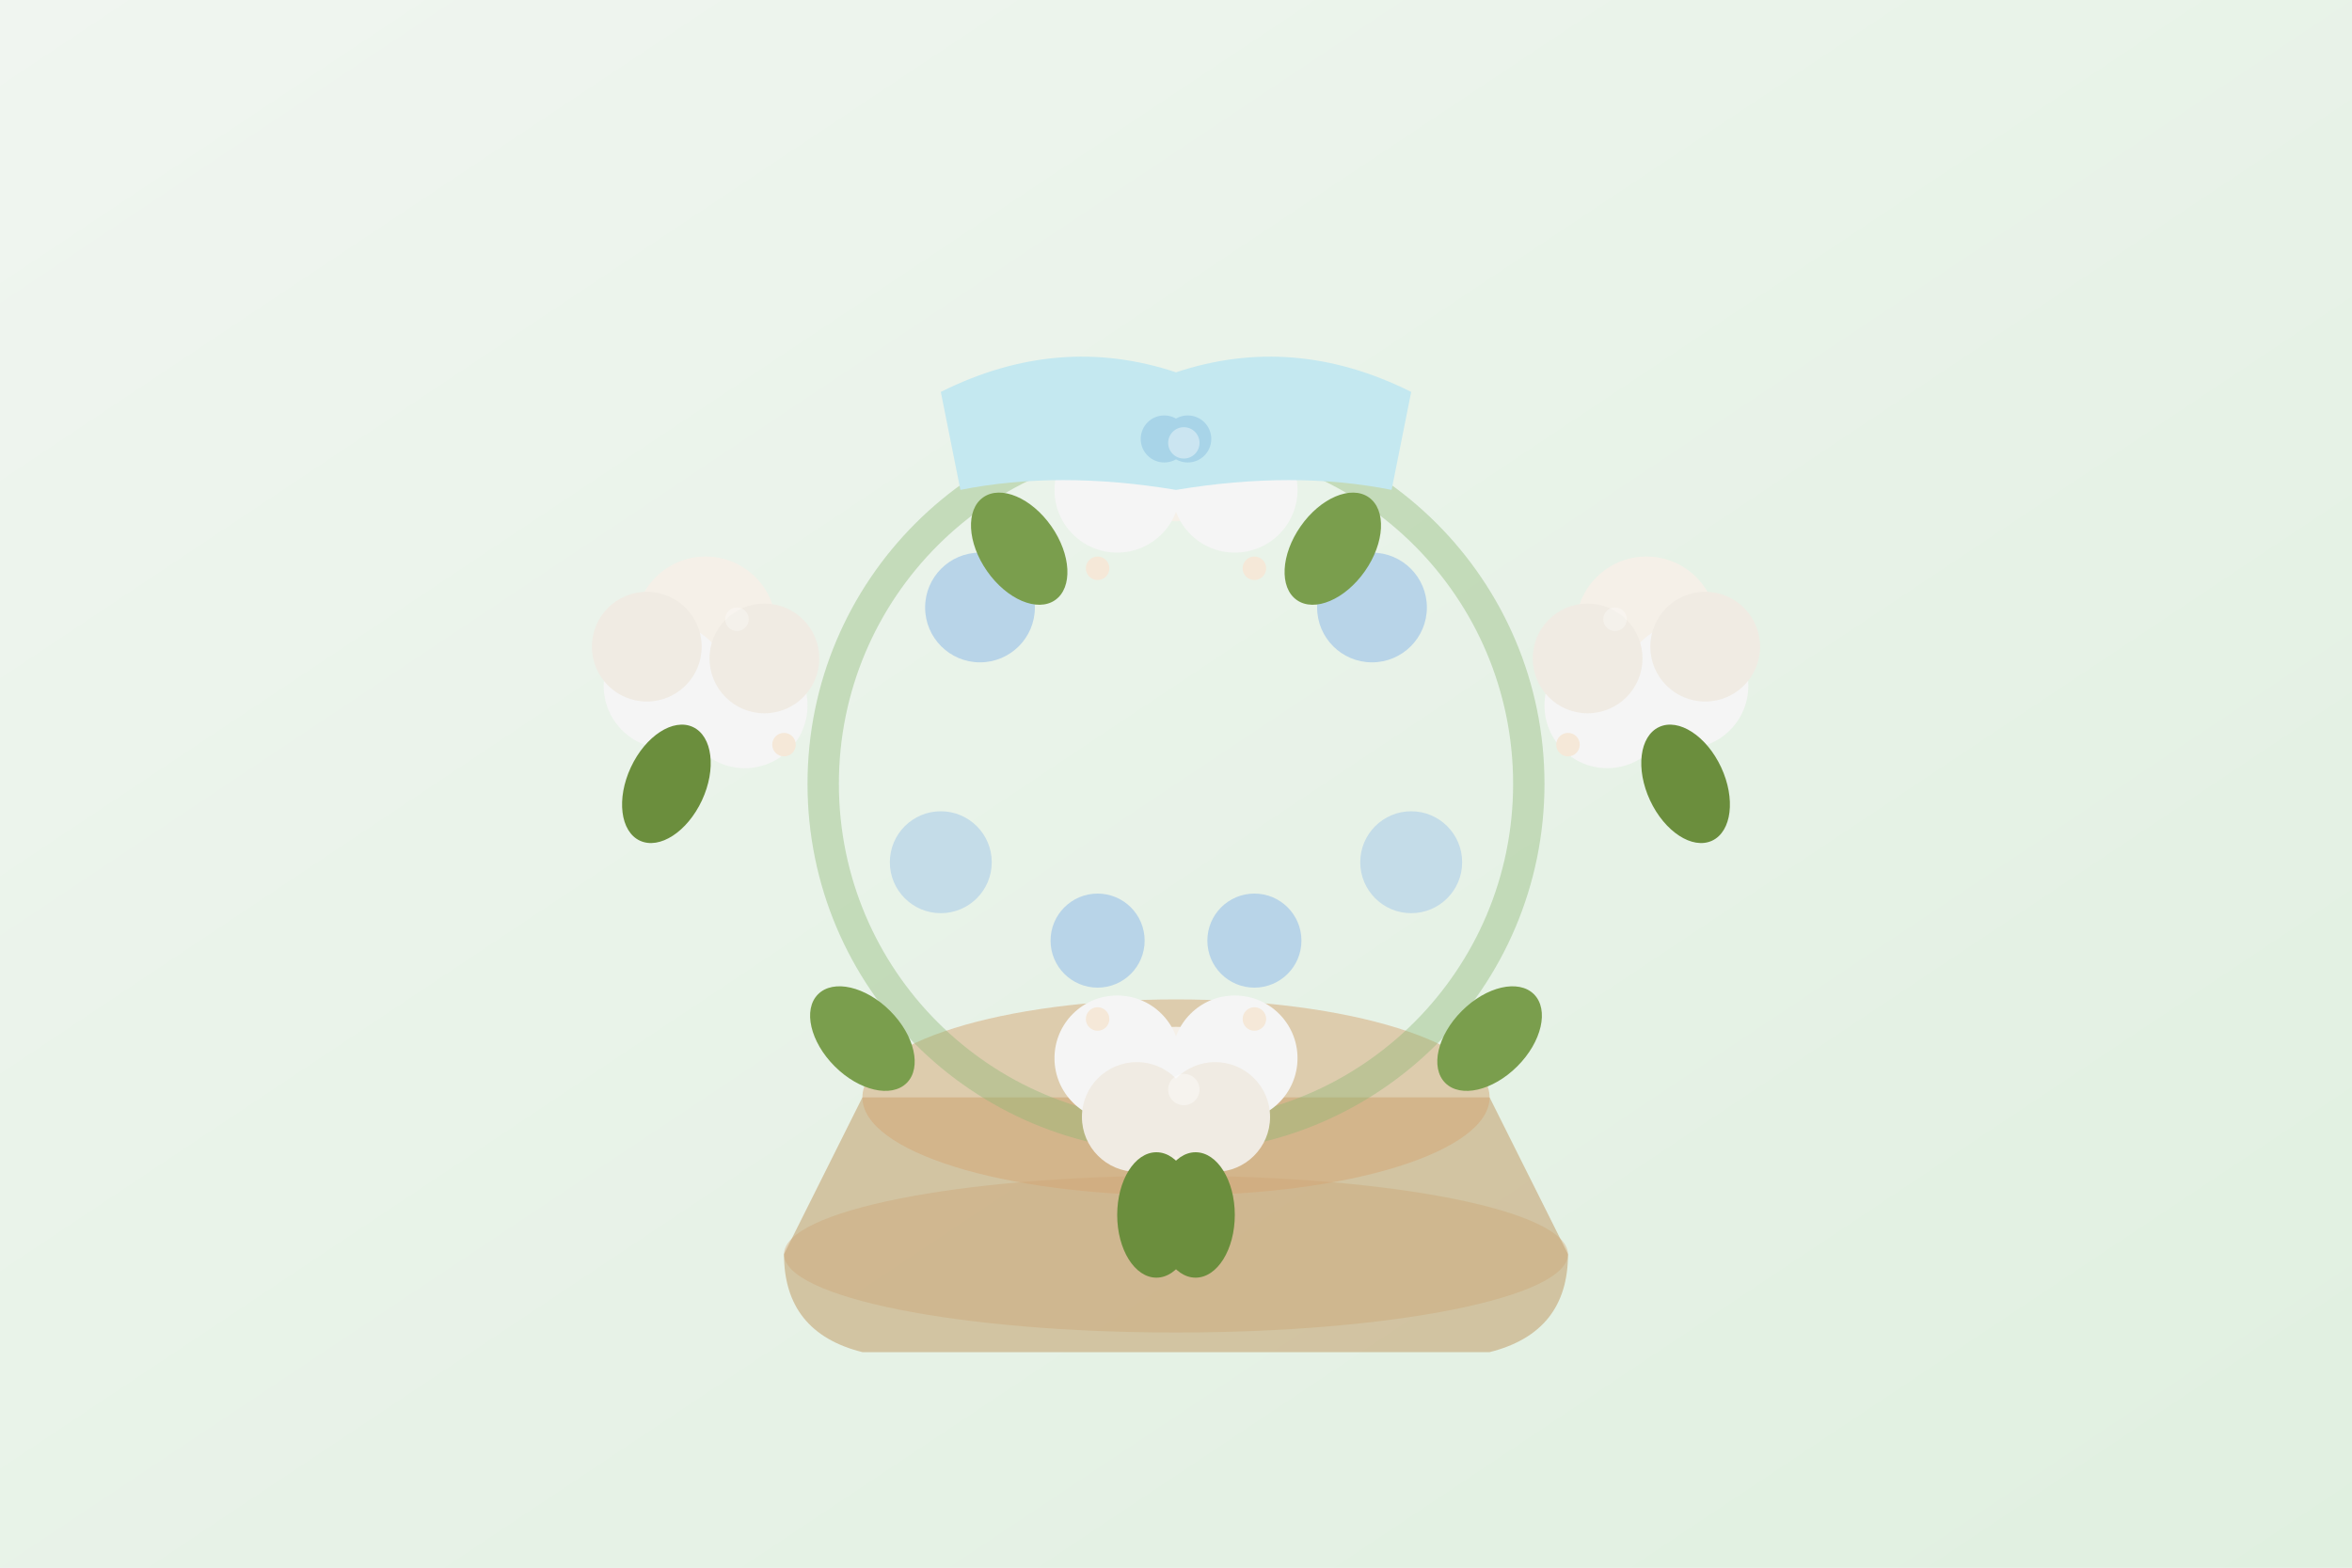
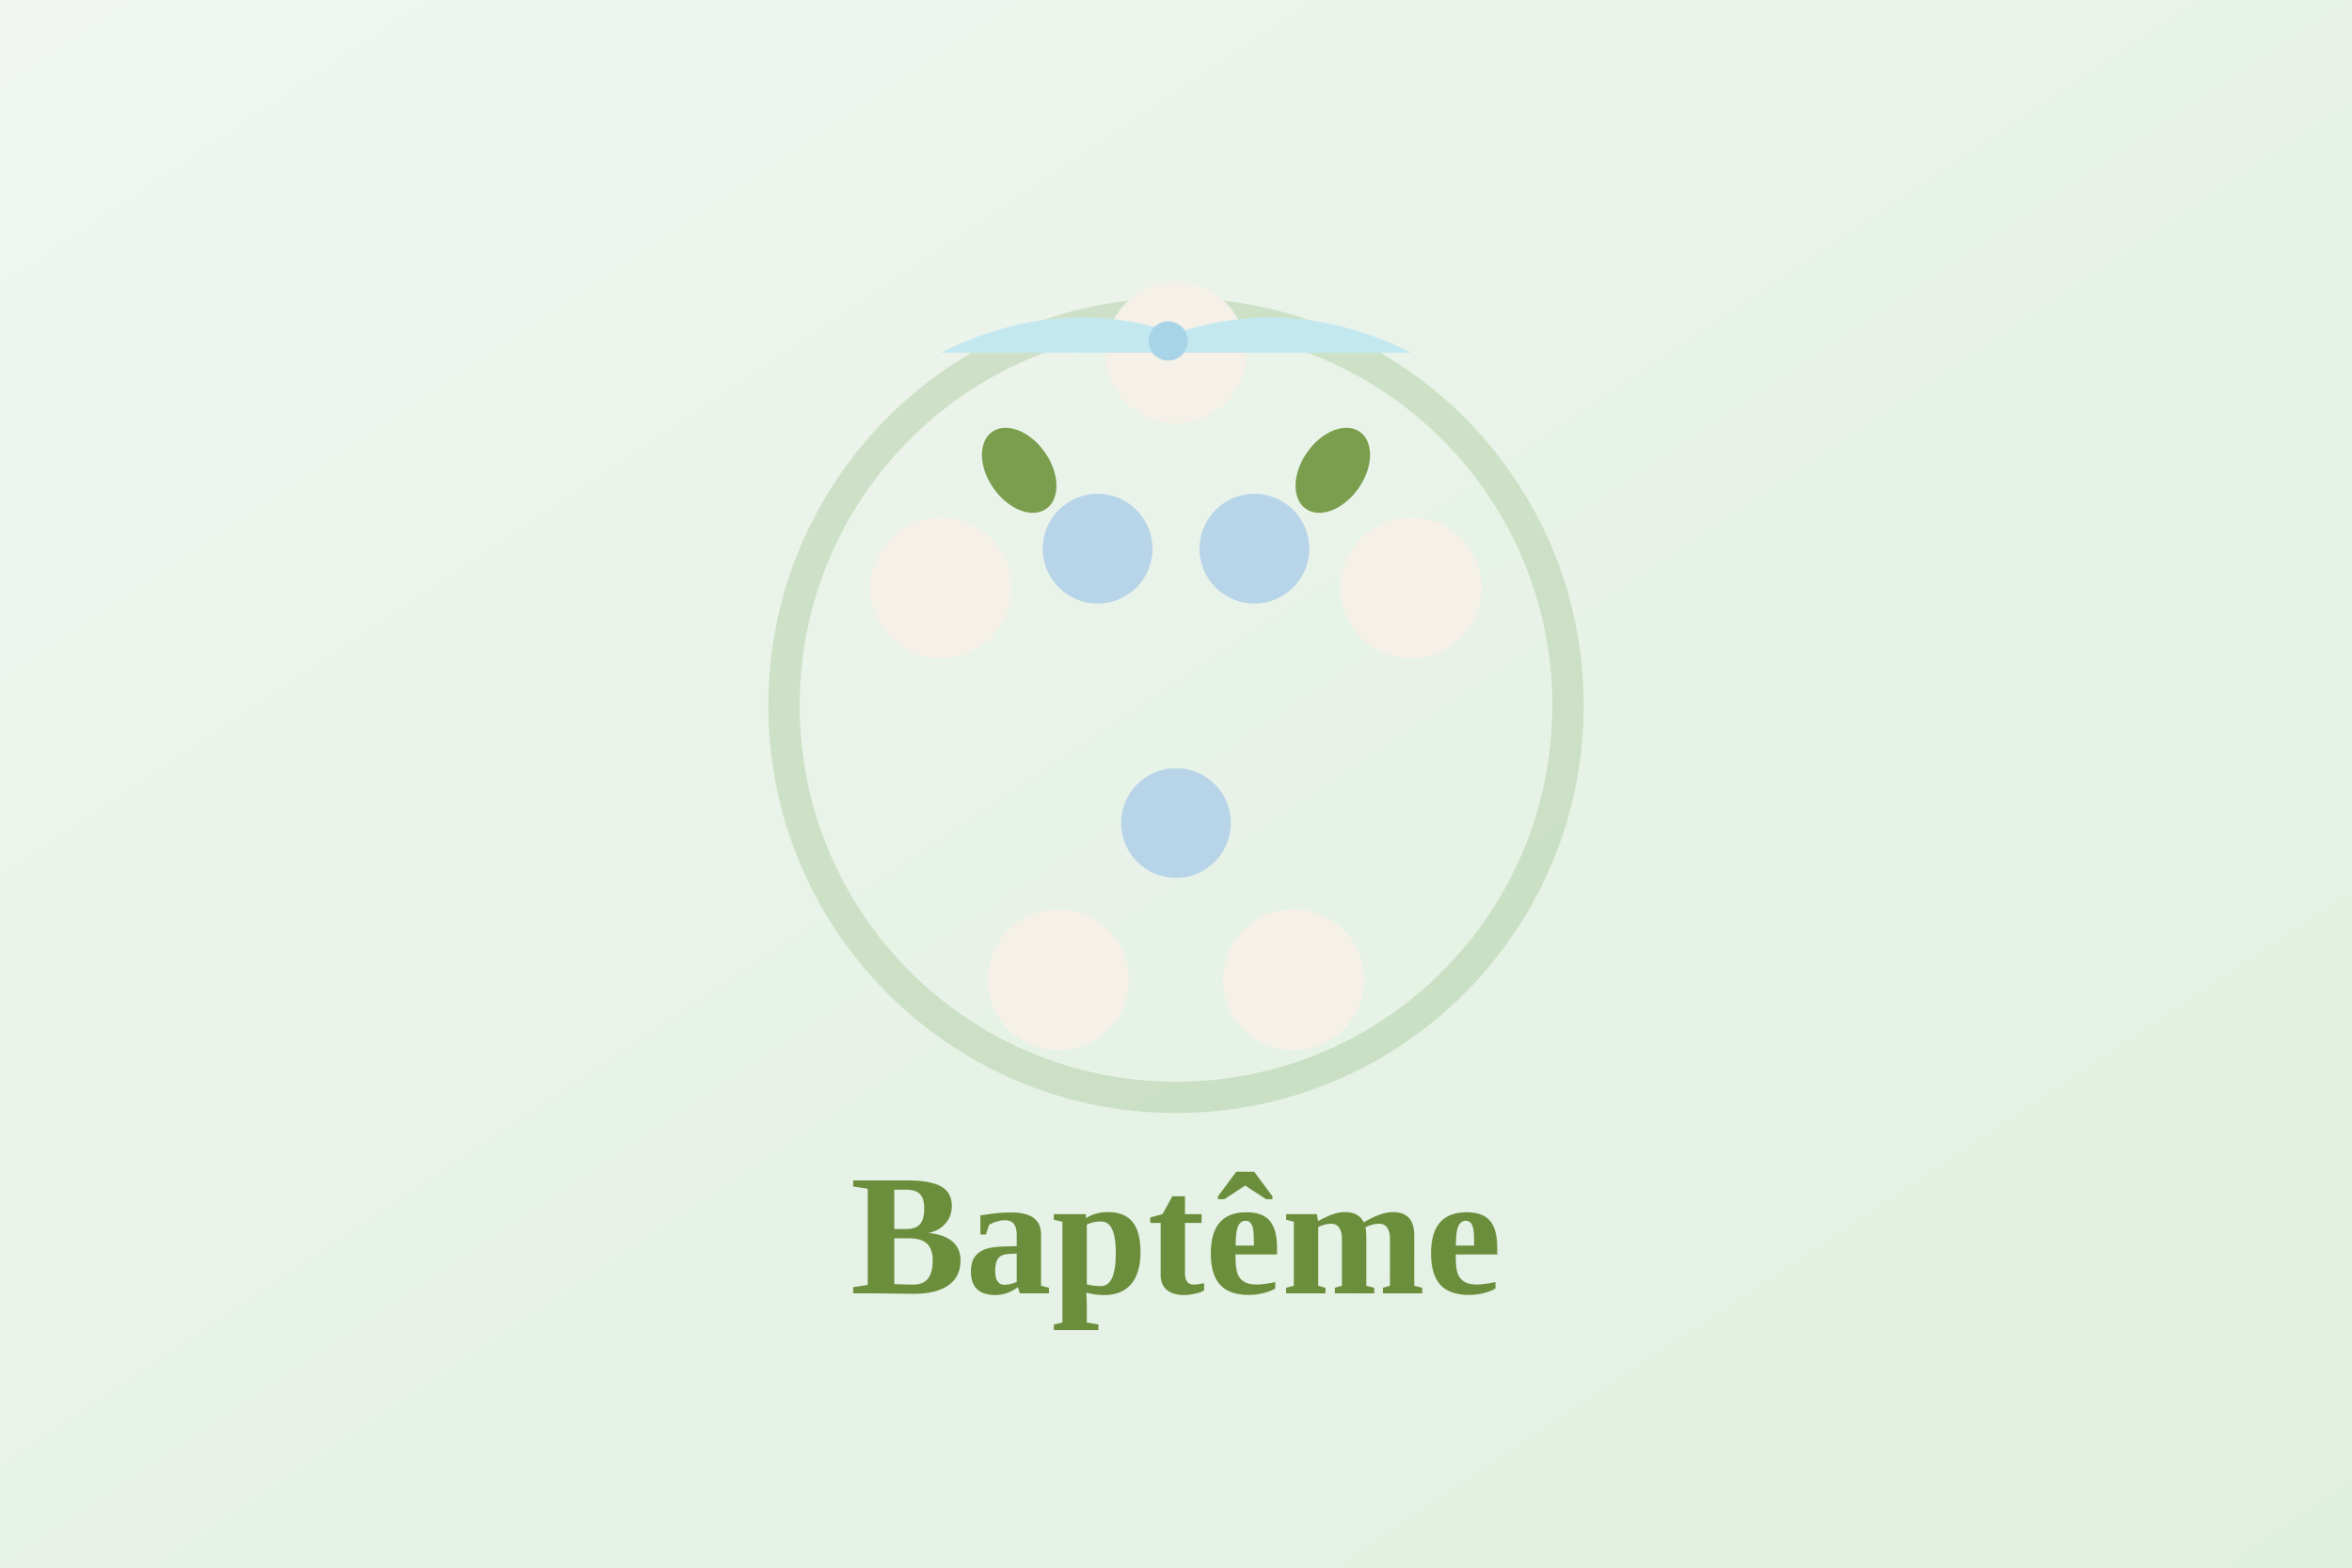
- <svg xmlns="http://www.w3.org/2000/svg" viewBox="0 0 600 400">
+ <svg xmlns="http://www.w3.org/2000/svg" viewBox="0 0 600 400" width="600" height="400">
  <defs>
-     <linearGradient id="bgGradBapteme" x1="0%" y1="0%" x2="100%" y2="100%">
-       <stop offset="0%" style="stop-color:#f0f5f0;stop-opacity:1" />
-       <stop offset="100%" style="stop-color:#e0f0e0;stop-opacity:1" />
+     <linearGradient id="baptBg" x1="0%" y1="0%" x2="100%" y2="100%">
+       <stop offset="0%" style="stop-color:#f0f5f0" />
+       <stop offset="100%" style="stop-color:#e0f0e0" />
    </linearGradient>
  </defs>
-   <rect width="600" height="400" fill="url(#bgGradBapteme)" />
-   <ellipse cx="300" cy="320" rx="100" ry="20" fill="#d4a574" opacity="0.4" />
-   <path d="M 220 280 L 200 320 Q 200 340 220 345 L 380 345 Q 400 340 400 320 L 380 280" fill="#c4a574" opacity="0.6" />
-   <ellipse cx="300" cy="280" rx="80" ry="25" fill="#d4a574" opacity="0.5" />
-   <circle cx="300" cy="200" r="90" fill="none" stroke="#8bb674" stroke-width="8" opacity="0.4" />
-   <circle cx="300" cy="115" r="18" fill="#f5f0e8" />
-   <circle cx="285" cy="125" r="16" fill="#f5f5f5" />
-   <circle cx="315" cy="125" r="16" fill="#f5f5f5" />
-   <circle cx="295" cy="110" r="14" fill="#f0ebe3" />
-   <circle cx="305" cy="110" r="14" fill="#f0ebe3" />
-   <circle cx="180" cy="160" r="18" fill="#f5f0e8" />
-   <circle cx="170" cy="175" r="16" fill="#f5f5f5" />
-   <circle cx="190" cy="180" r="16" fill="#f5f5f5" />
-   <circle cx="165" cy="165" r="14" fill="#f0ebe3" />
-   <circle cx="195" cy="168" r="14" fill="#f0ebe3" />
-   <circle cx="420" cy="160" r="18" fill="#f5f0e8" />
-   <circle cx="430" cy="175" r="16" fill="#f5f5f5" />
-   <circle cx="410" cy="180" r="16" fill="#f5f5f5" />
-   <circle cx="435" cy="165" r="14" fill="#f0ebe3" />
-   <circle cx="405" cy="168" r="14" fill="#f0ebe3" />
-   <circle cx="300" cy="280" r="18" fill="#f5f0e8" />
-   <circle cx="315" cy="270" r="16" fill="#f5f5f5" />
-   <circle cx="285" cy="270" r="16" fill="#f5f5f5" />
-   <circle cx="310" cy="285" r="14" fill="#f0ebe3" />
-   <circle cx="290" cy="285" r="14" fill="#f0ebe3" />
-   <circle cx="250" cy="155" r="14" fill="#b8d4e8" />
-   <circle cx="350" cy="155" r="14" fill="#b8d4e8" />
-   <circle cx="240" cy="220" r="13" fill="#c4dce8" />
-   <circle cx="360" cy="220" r="13" fill="#c4dce8" />
-   <circle cx="280" cy="240" r="12" fill="#b8d4e8" />
-   <circle cx="320" cy="240" r="12" fill="#b8d4e8" />
-   <ellipse cx="260" cy="140" rx="10" ry="16" fill="#7a9e4d" transform="rotate(-35 260 140)" />
-   <ellipse cx="340" cy="140" rx="10" ry="16" fill="#7a9e4d" transform="rotate(35 340 140)" />
-   <ellipse cx="170" cy="200" rx="10" ry="16" fill="#6b8e3d" transform="rotate(25 170 200)" />
-   <ellipse cx="430" cy="200" rx="10" ry="16" fill="#6b8e3d" transform="rotate(-25 430 200)" />
-   <ellipse cx="220" cy="265" rx="10" ry="16" fill="#7a9e4d" transform="rotate(-45 220 265)" />
-   <ellipse cx="380" cy="265" rx="10" ry="16" fill="#7a9e4d" transform="rotate(45 380 265)" />
-   <ellipse cx="295" cy="310" rx="10" ry="16" fill="#6b8e3d" transform="rotate(0 295 310)" />
-   <ellipse cx="305" cy="310" rx="10" ry="16" fill="#6b8e3d" transform="rotate(0 305 310)" />
-   <path d="M 240 100 Q 270 85 300 95 Q 330 85 360 100 L 355 125 Q 330 120 300 125 Q 270 120 245 125 Z" fill="#c4e8f0" />
-   <circle cx="297" cy="112" r="6" fill="#a8d4e8" />
-   <circle cx="303" cy="112" r="6" fill="#a8d4e8" />
-   <circle cx="200" cy="190" r="3" fill="#f5e8d8" />
-   <circle cx="280" cy="145" r="3" fill="#f5e8d8" />
-   <circle cx="320" cy="145" r="3" fill="#f5e8d8" />
-   <circle cx="400" cy="190" r="3" fill="#f5e8d8" />
-   <circle cx="280" cy="260" r="3" fill="#f5e8d8" />
-   <circle cx="320" cy="260" r="3" fill="#f5e8d8" />
-   <circle cx="302" cy="113" r="4" fill="#ffffff" opacity="0.4" />
-   <circle cx="188" cy="158" r="3" fill="#ffffff" opacity="0.3" />
-   <circle cx="412" cy="158" r="3" fill="#ffffff" opacity="0.3" />
-   <circle cx="302" cy="278" r="4" fill="#ffffff" opacity="0.4" />
+   <rect width="600" height="400" fill="url(#baptBg)" />
+   <circle cx="300" cy="180" r="100" fill="none" stroke="#8bb674" stroke-width="8" opacity="0.3" />
+   <circle cx="300" cy="90" r="18" fill="#f5f0e8" />
+   <circle cx="240" cy="150" r="18" fill="#f5f0e8" />
+   <circle cx="360" cy="150" r="18" fill="#f5f0e8" />
+   <circle cx="270" cy="250" r="18" fill="#f5f0e8" />
+   <circle cx="330" cy="250" r="18" fill="#f5f0e8" />
+   <circle cx="280" cy="140" r="14" fill="#b8d4e8" />
+   <circle cx="320" cy="140" r="14" fill="#b8d4e8" />
+   <circle cx="300" cy="210" r="14" fill="#b8d4e8" />
+   <ellipse cx="260" cy="120" rx="8" ry="12" fill="#7a9e4d" transform="rotate(-35 260 120)" />
+   <ellipse cx="340" cy="120" rx="8" ry="12" fill="#7a9e4d" transform="rotate(35 340 120)" />
+   <path d="M 240 90 Q 270 75 300 85 Q 330 75 360 90" fill="#c4e8f0" />
+   <circle cx="298" cy="87" r="5" fill="#a8d4e8" />
+   <text x="300" y="330" font-size="44" font-weight="bold" text-anchor="middle" fill="#6b8e3d">Baptême</text>
</svg>
